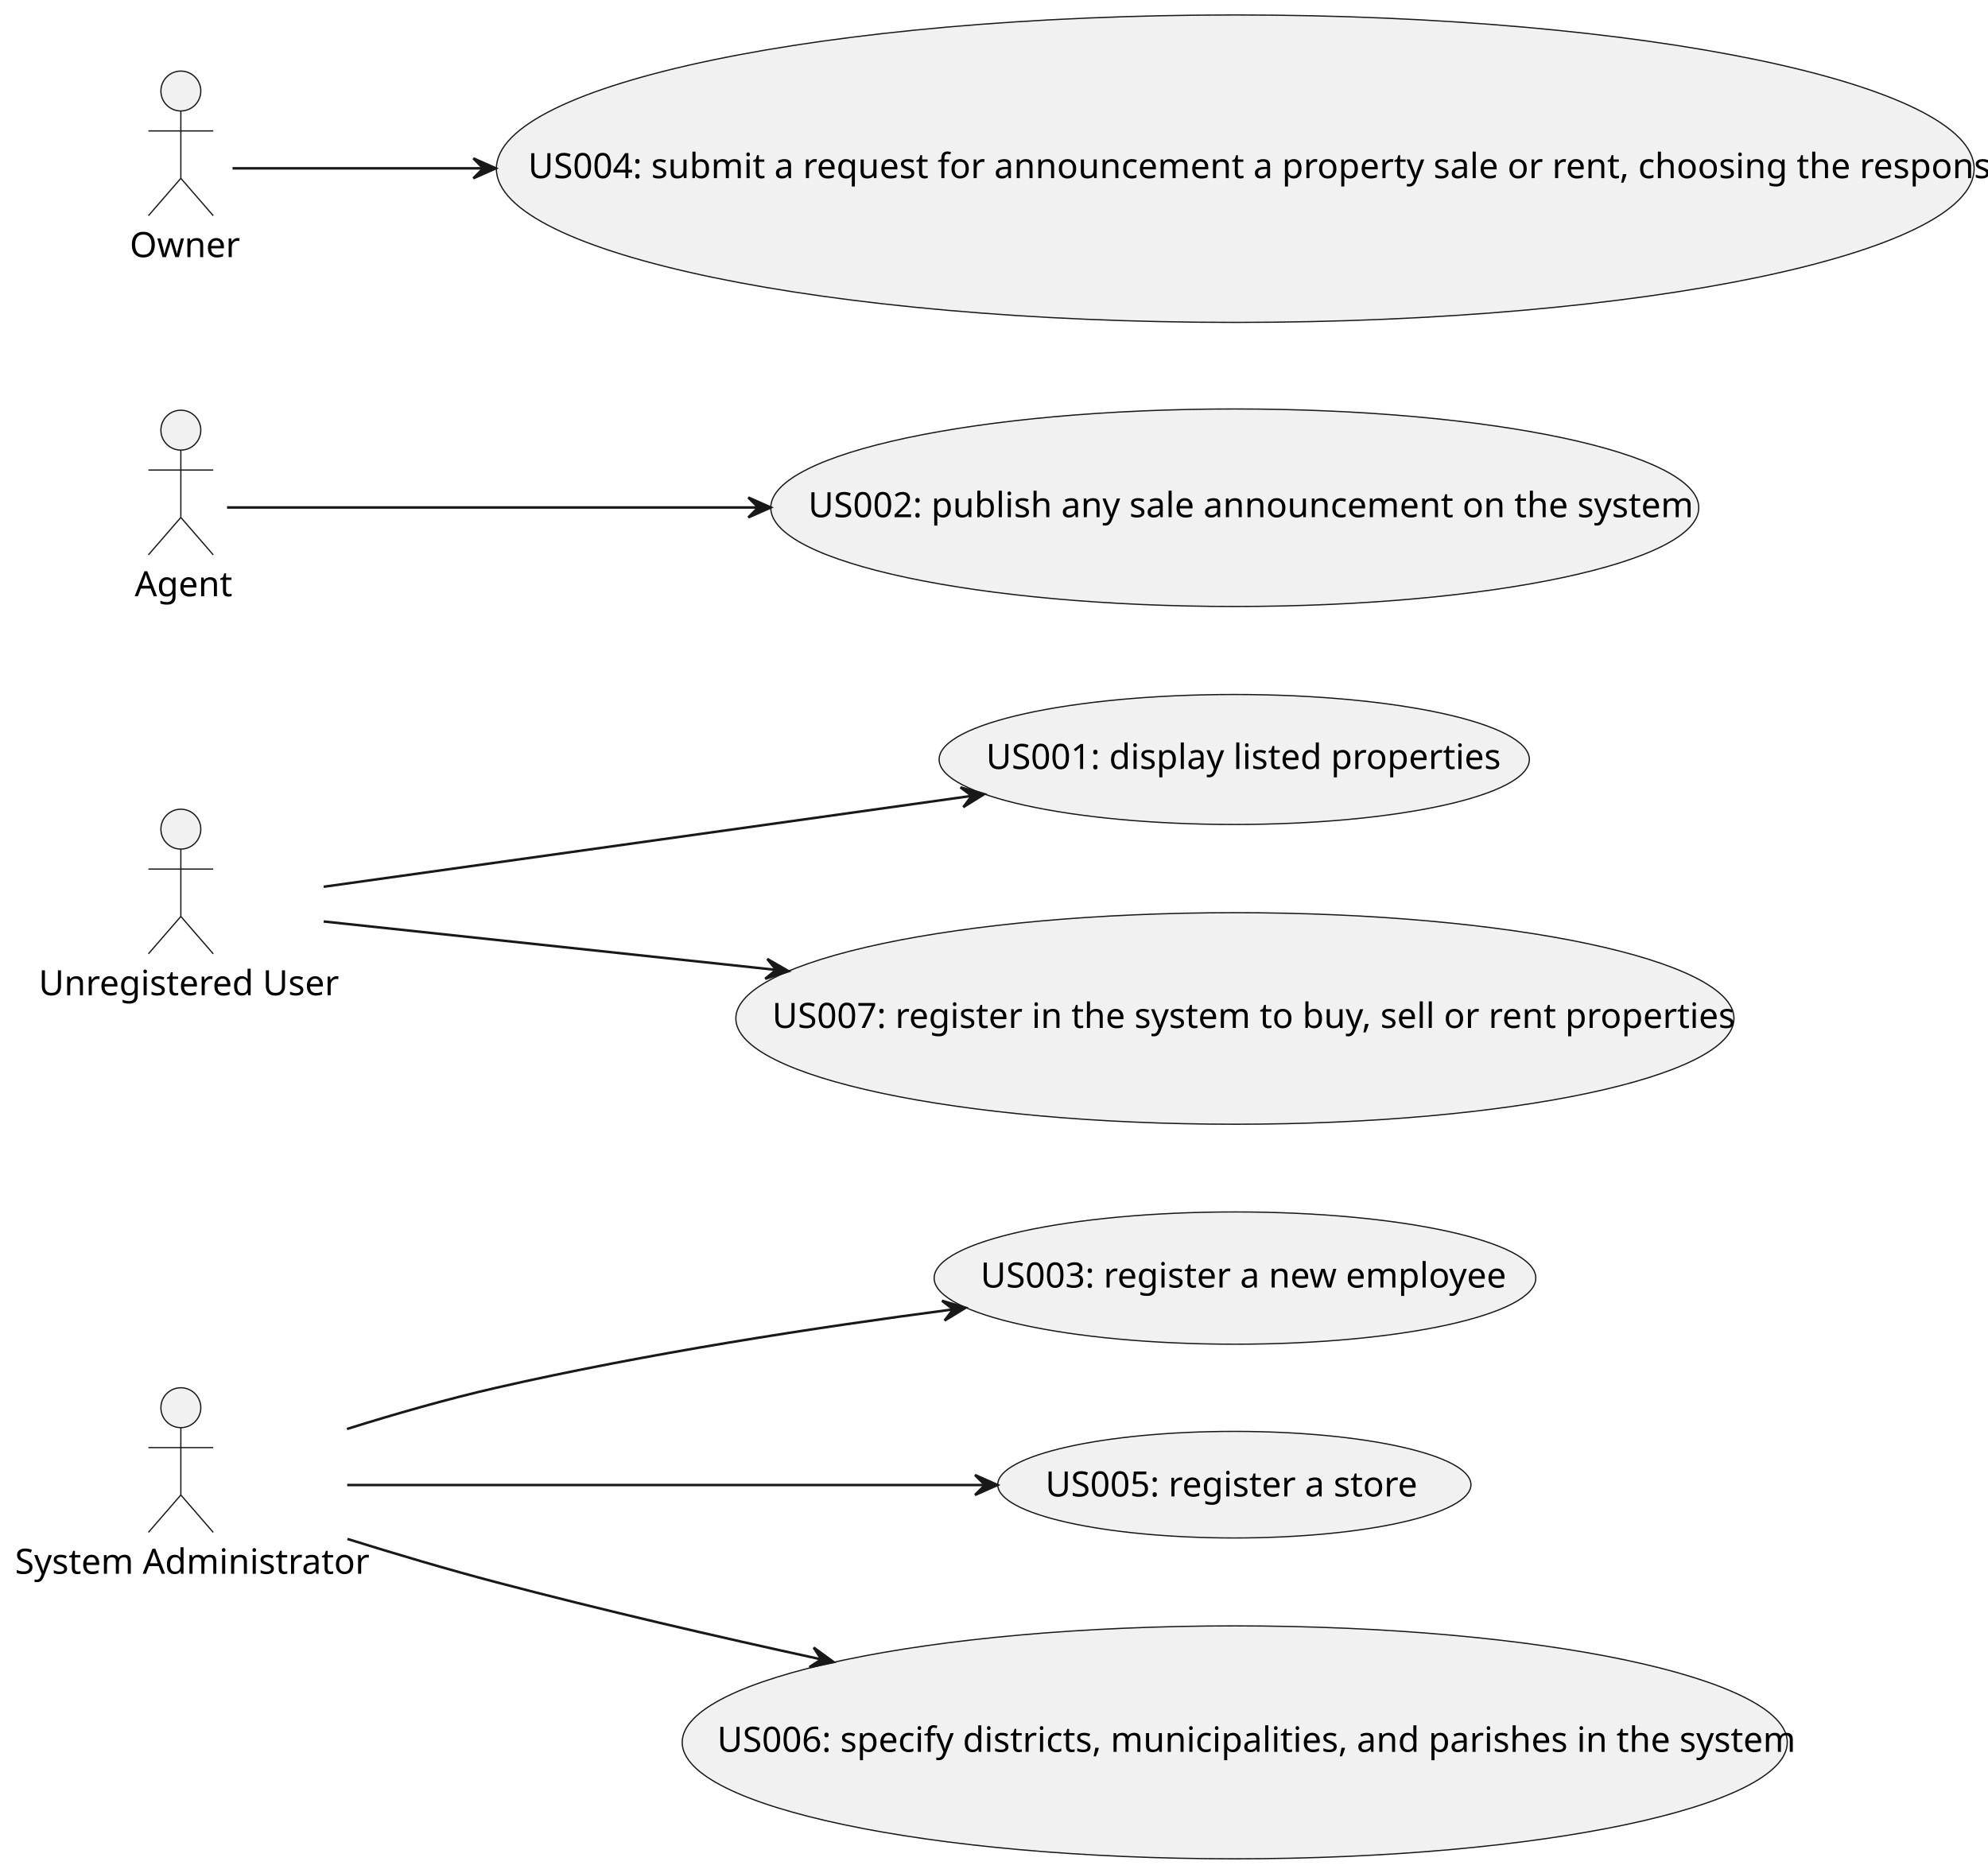
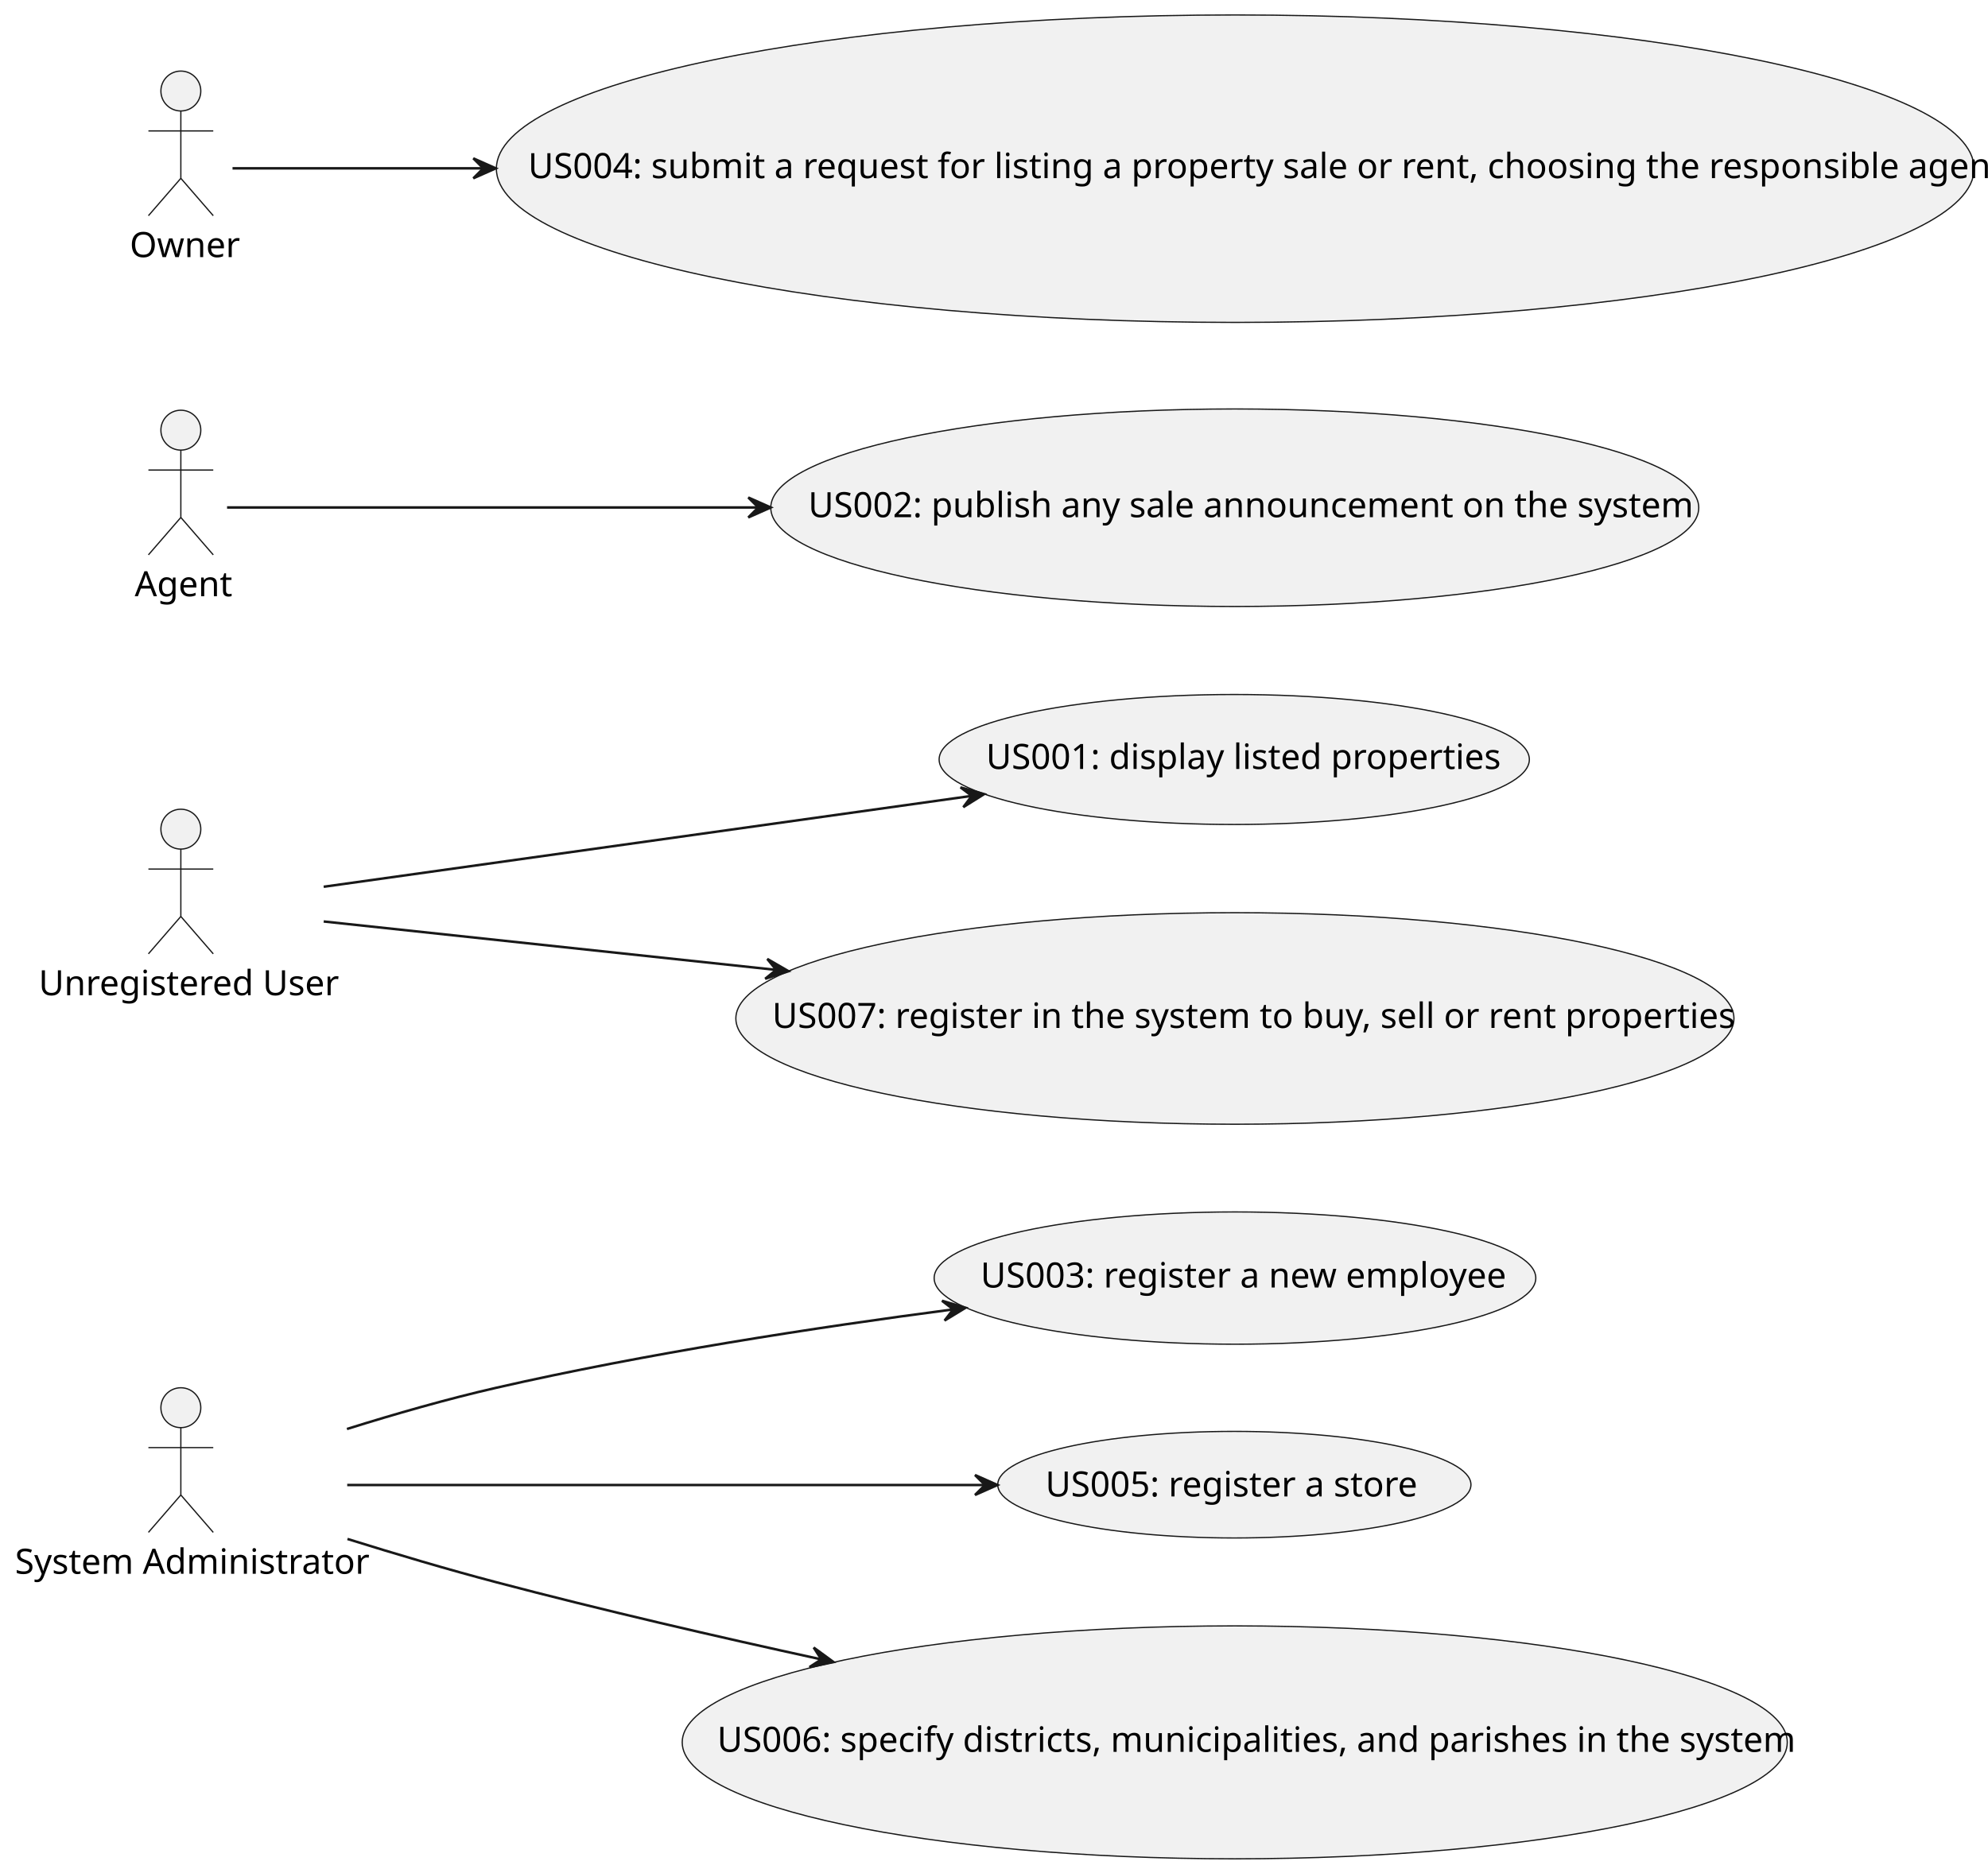
<svg xmlns="http://www.w3.org/2000/svg" contentStyleType="text/css" height="751px" preserveAspectRatio="none" style="width:797px;height:751px;background:#FFFFFF;" version="1.1" viewBox="0 0 797 751" width="797px" zoomAndPan="magnify">
  <defs />
  <g>
    <g id="elem_Admin">
      <ellipse cx="72.5" cy="564.5" fill="#F1F1F1" rx="8" ry="8" style="stroke:#181818;stroke-width:0.5;" />
      <path d="M72.5,572.5 L72.5,599.5 M59.5,580.5 L85.5,580.5 M72.5,599.5 L59.5,614.5 M72.5,599.5 L85.5,614.5 " fill="none" style="stroke:#181818;stroke-width:0.5;" />
      <text fill="#000000" font-family="sans-serif" font-size="14" lengthAdjust="spacing" textLength="133" x="6" y="631.107">System Administrator</text>
    </g>
    <g id="elem_UnregUser">
      <ellipse cx="72.5" cy="332.5" fill="#F1F1F1" rx="8" ry="8" style="stroke:#181818;stroke-width:0.5;" />
      <path d="M72.5,340.5 L72.5,367.5 M59.5,348.5 L85.5,348.5 M72.5,367.5 L59.5,382.5 M72.5,367.5 L85.5,382.5 " fill="none" style="stroke:#181818;stroke-width:0.5;" />
      <text fill="#000000" font-family="sans-serif" font-size="14" lengthAdjust="spacing" textLength="114" x="15.5" y="399.107">Unregistered User</text>
    </g>
    <g id="elem_Agent">
      <ellipse cx="72.5" cy="172.5" fill="#F1F1F1" rx="8" ry="8" style="stroke:#181818;stroke-width:0.5;" />
      <path d="M72.5,180.5 L72.5,207.5 M59.5,188.5 L85.5,188.5 M72.5,207.5 L59.5,222.5 M72.5,207.5 L85.5,222.5 " fill="none" style="stroke:#181818;stroke-width:0.5;" />
      <text fill="#000000" font-family="sans-serif" font-size="14" lengthAdjust="spacing" textLength="37" x="54" y="239.107">Agent</text>
    </g>
    <g id="elem_Owner">
      <ellipse cx="72.5" cy="36.5" fill="#F1F1F1" rx="8" ry="8" style="stroke:#181818;stroke-width:0.5;" />
      <path d="M72.5,44.5 L72.5,71.5 M59.5,52.5 L85.5,52.5 M72.5,71.5 L59.5,86.5 M72.5,71.5 L85.5,86.5 " fill="none" style="stroke:#181818;stroke-width:0.5;" />
      <text fill="#000000" font-family="sans-serif" font-size="14" lengthAdjust="spacing" textLength="41" x="52" y="103.107">Owner</text>
    </g>
    <g id="elem_US001: display listed properties">
      <ellipse cx="494.814" cy="304.563" fill="#F1F1F1" rx="118.314" ry="26.063" style="stroke:#181818;stroke-width:0.5;" />
      <text fill="#000000" font-family="sans-serif" font-size="14" lengthAdjust="spacing" textLength="199" x="395.314" y="308.36">US001: display listed properties</text>
    </g>
    <g id="elem_US002: publish any sale announcement on the system">
      <ellipse cx="495.02" cy="203.604" fill="#F1F1F1" rx="186.02" ry="39.604" style="stroke:#181818;stroke-width:0.5;" />
      <text fill="#000000" font-family="sans-serif" font-size="14" lengthAdjust="spacing" textLength="342" x="324.02" y="207.401">US002: publish any sale announcement on the system</text>
    </g>
    <g id="elem_US003: register a new employee">
      <ellipse cx="495.106" cy="512.521" fill="#F1F1F1" rx="120.606" ry="26.521" style="stroke:#181818;stroke-width:0.5;" />
      <text fill="#000000" font-family="sans-serif" font-size="14" lengthAdjust="spacing" textLength="204" x="393.106" y="516.318">US003: register a new employee</text>
    </g>
-     <g id="elem_US004: submit a request for announcement a property sale or rent, choosing the responsible agent">
+     <g id="elem_US004: submit a request for listing a property sale or rent, choosing the responsible agent">
      <ellipse cx="495.219" cy="67.644" fill="#F1F1F1" rx="296.219" ry="61.644" style="stroke:#181818;stroke-width:0.5;" />
-       <text fill="#000000" font-family="sans-serif" font-size="14" lengthAdjust="spacing" textLength="567" x="211.719" y="71.441">US004: submit a request for announcement a property sale or rent, choosing the responsible agent</text>
+       <text fill="#000000" font-family="sans-serif" font-size="14" lengthAdjust="spacing" textLength="567" x="211.719" y="71.441">US004: submit a request for listing a property sale or rent, choosing the responsible agent</text>
    </g>
    <g id="elem_US005: register a store">
      <ellipse cx="494.855" cy="595.371" fill="#F1F1F1" rx="94.855" ry="21.371" style="stroke:#181818;stroke-width:0.5;" />
      <text fill="#000000" font-family="sans-serif" font-size="14" lengthAdjust="spacing" textLength="146" x="419.109" y="600.1">US005: register a store</text>
    </g>
    <g id="elem_US006: specify districts, municipalities, and parishes in the system">
      <ellipse cx="495.016" cy="698.703" fill="#F1F1F1" rx="221.516" ry="46.703" style="stroke:#181818;stroke-width:0.5;" />
      <text fill="#000000" font-family="sans-serif" font-size="14" lengthAdjust="spacing" textLength="415" x="287.516" y="702.5">US006: specify districts, municipalities, and parishes in the system</text>
    </g>
    <g id="elem_US007: register in the system to buy, sell or rent properties">
      <ellipse cx="495.077" cy="408.415" fill="#F1F1F1" rx="200.077" ry="42.415" style="stroke:#181818;stroke-width:0.5;" />
      <text fill="#000000" font-family="sans-serif" font-size="14" lengthAdjust="spacing" textLength="371" x="309.577" y="412.212">US007: register in the system to buy, sell or rent properties</text>
    </g>
    <g id="link_UnregUser_US001: display listed properties">
      <path d="M129.77,355.6 C195.91,346.33 307.03,330.73 389.18,319.21 " fill="none" id="UnregUser-to-US001: display listed properties" style="stroke:#181818;stroke-width:1.0;" />
      <polygon fill="#181818" points="394.55,318.45,385.078,315.752,389.599,319.151,386.2,323.673,394.55,318.45" style="stroke:#181818;stroke-width:1.0;" />
    </g>
    <g id="link_Agent_US002: publish any sale announcement on the system">
      <path d="M91.03,203.5 C128.14,203.5 218.26,203.5 303.89,203.5 " fill="none" id="Agent-to-US002: publish any sale announcement on the system" style="stroke:#181818;stroke-width:1.0;" />
      <polygon fill="#181818" points="309,203.5,300,199.5,304,203.5,300,207.5,309,203.5" style="stroke:#181818;stroke-width:1.0;" />
    </g>
    <g id="link_Admin_US003: register a new employee">
      <path d="M139.09,573.04 C158.24,567.05 179.32,561 199,556.5 C258.9,542.81 326.66,532.36 382.12,525.08 " fill="none" id="Admin-to-US003: register a new employee" style="stroke:#181818;stroke-width:1.0;" />
      <polygon fill="#181818" points="387.1,524.43,377.66,521.621,382.142,525.073,378.689,529.554,387.1,524.43" style="stroke:#181818;stroke-width:1.0;" />
    </g>
-     <g id="link_Owner_US004: submit a request for announcement a property sale or rent, choosing the responsible agent">
-       <path d="M93.22,67.5 C114.44,67.5 150.94,67.5 193.53,67.5 " fill="none" id="Owner-to-US004: submit a request for announcement a property sale or rent, choosing the responsible agent" style="stroke:#181818;stroke-width:1.0;" />
+     <g id="link_Owner_US004: submit a request for listing a property sale or rent, choosing the responsible agent">
+       <path d="M93.22,67.5 C114.44,67.5 150.94,67.5 193.53,67.5 " fill="none" id="Owner-to-US004: submit a request for listing a property sale or rent, choosing the responsible agent" style="stroke:#181818;stroke-width:1.0;" />
      <polygon fill="#181818" points="198.76,67.5,189.76,63.5,193.76,67.5,189.76,71.5,198.76,67.5" style="stroke:#181818;stroke-width:1.0;" />
    </g>
    <g id="link_Admin_US005: register a store">
      <path d="M139.2,595.5 C207.69,595.5 315.83,595.5 394.74,595.5 " fill="none" id="Admin-to-US005: register a store" style="stroke:#181818;stroke-width:1.0;" />
      <polygon fill="#181818" points="399.89,595.5,390.89,591.5,394.89,595.5,390.89,599.5,399.89,595.5" style="stroke:#181818;stroke-width:1.0;" />
    </g>
    <g id="link_Admin_US006: specify districts, municipalities, and parishes in the system">
      <path d="M139.3,617.14 C158.45,623.11 179.47,629.36 199,634.5 C240.97,645.55 286.65,656.15 329.26,665.43 " fill="none" id="Admin-to-US006: specify districts, municipalities, and parishes in the system" style="stroke:#181818;stroke-width:1.0;" />
      <polygon fill="#181818" points="334.17,666.5,326.219,660.687,329.283,665.443,324.528,668.506,334.17,666.5" style="stroke:#181818;stroke-width:1.0;" />
    </g>
    <g id="link_UnregUser_US007: register in the system to buy, sell or rent properties">
      <path d="M129.77,369.52 C176.45,374.52 245.54,381.91 311.03,388.92 " fill="none" id="UnregUser-to-US007: register in the system to buy, sell or rent properties" style="stroke:#181818;stroke-width:1.0;" />
      <polygon fill="#181818" points="316.14,389.47,307.613,384.541,311.168,388.941,306.767,392.496,316.14,389.47" style="stroke:#181818;stroke-width:1.0;" />
    </g>
  </g>
</svg>
